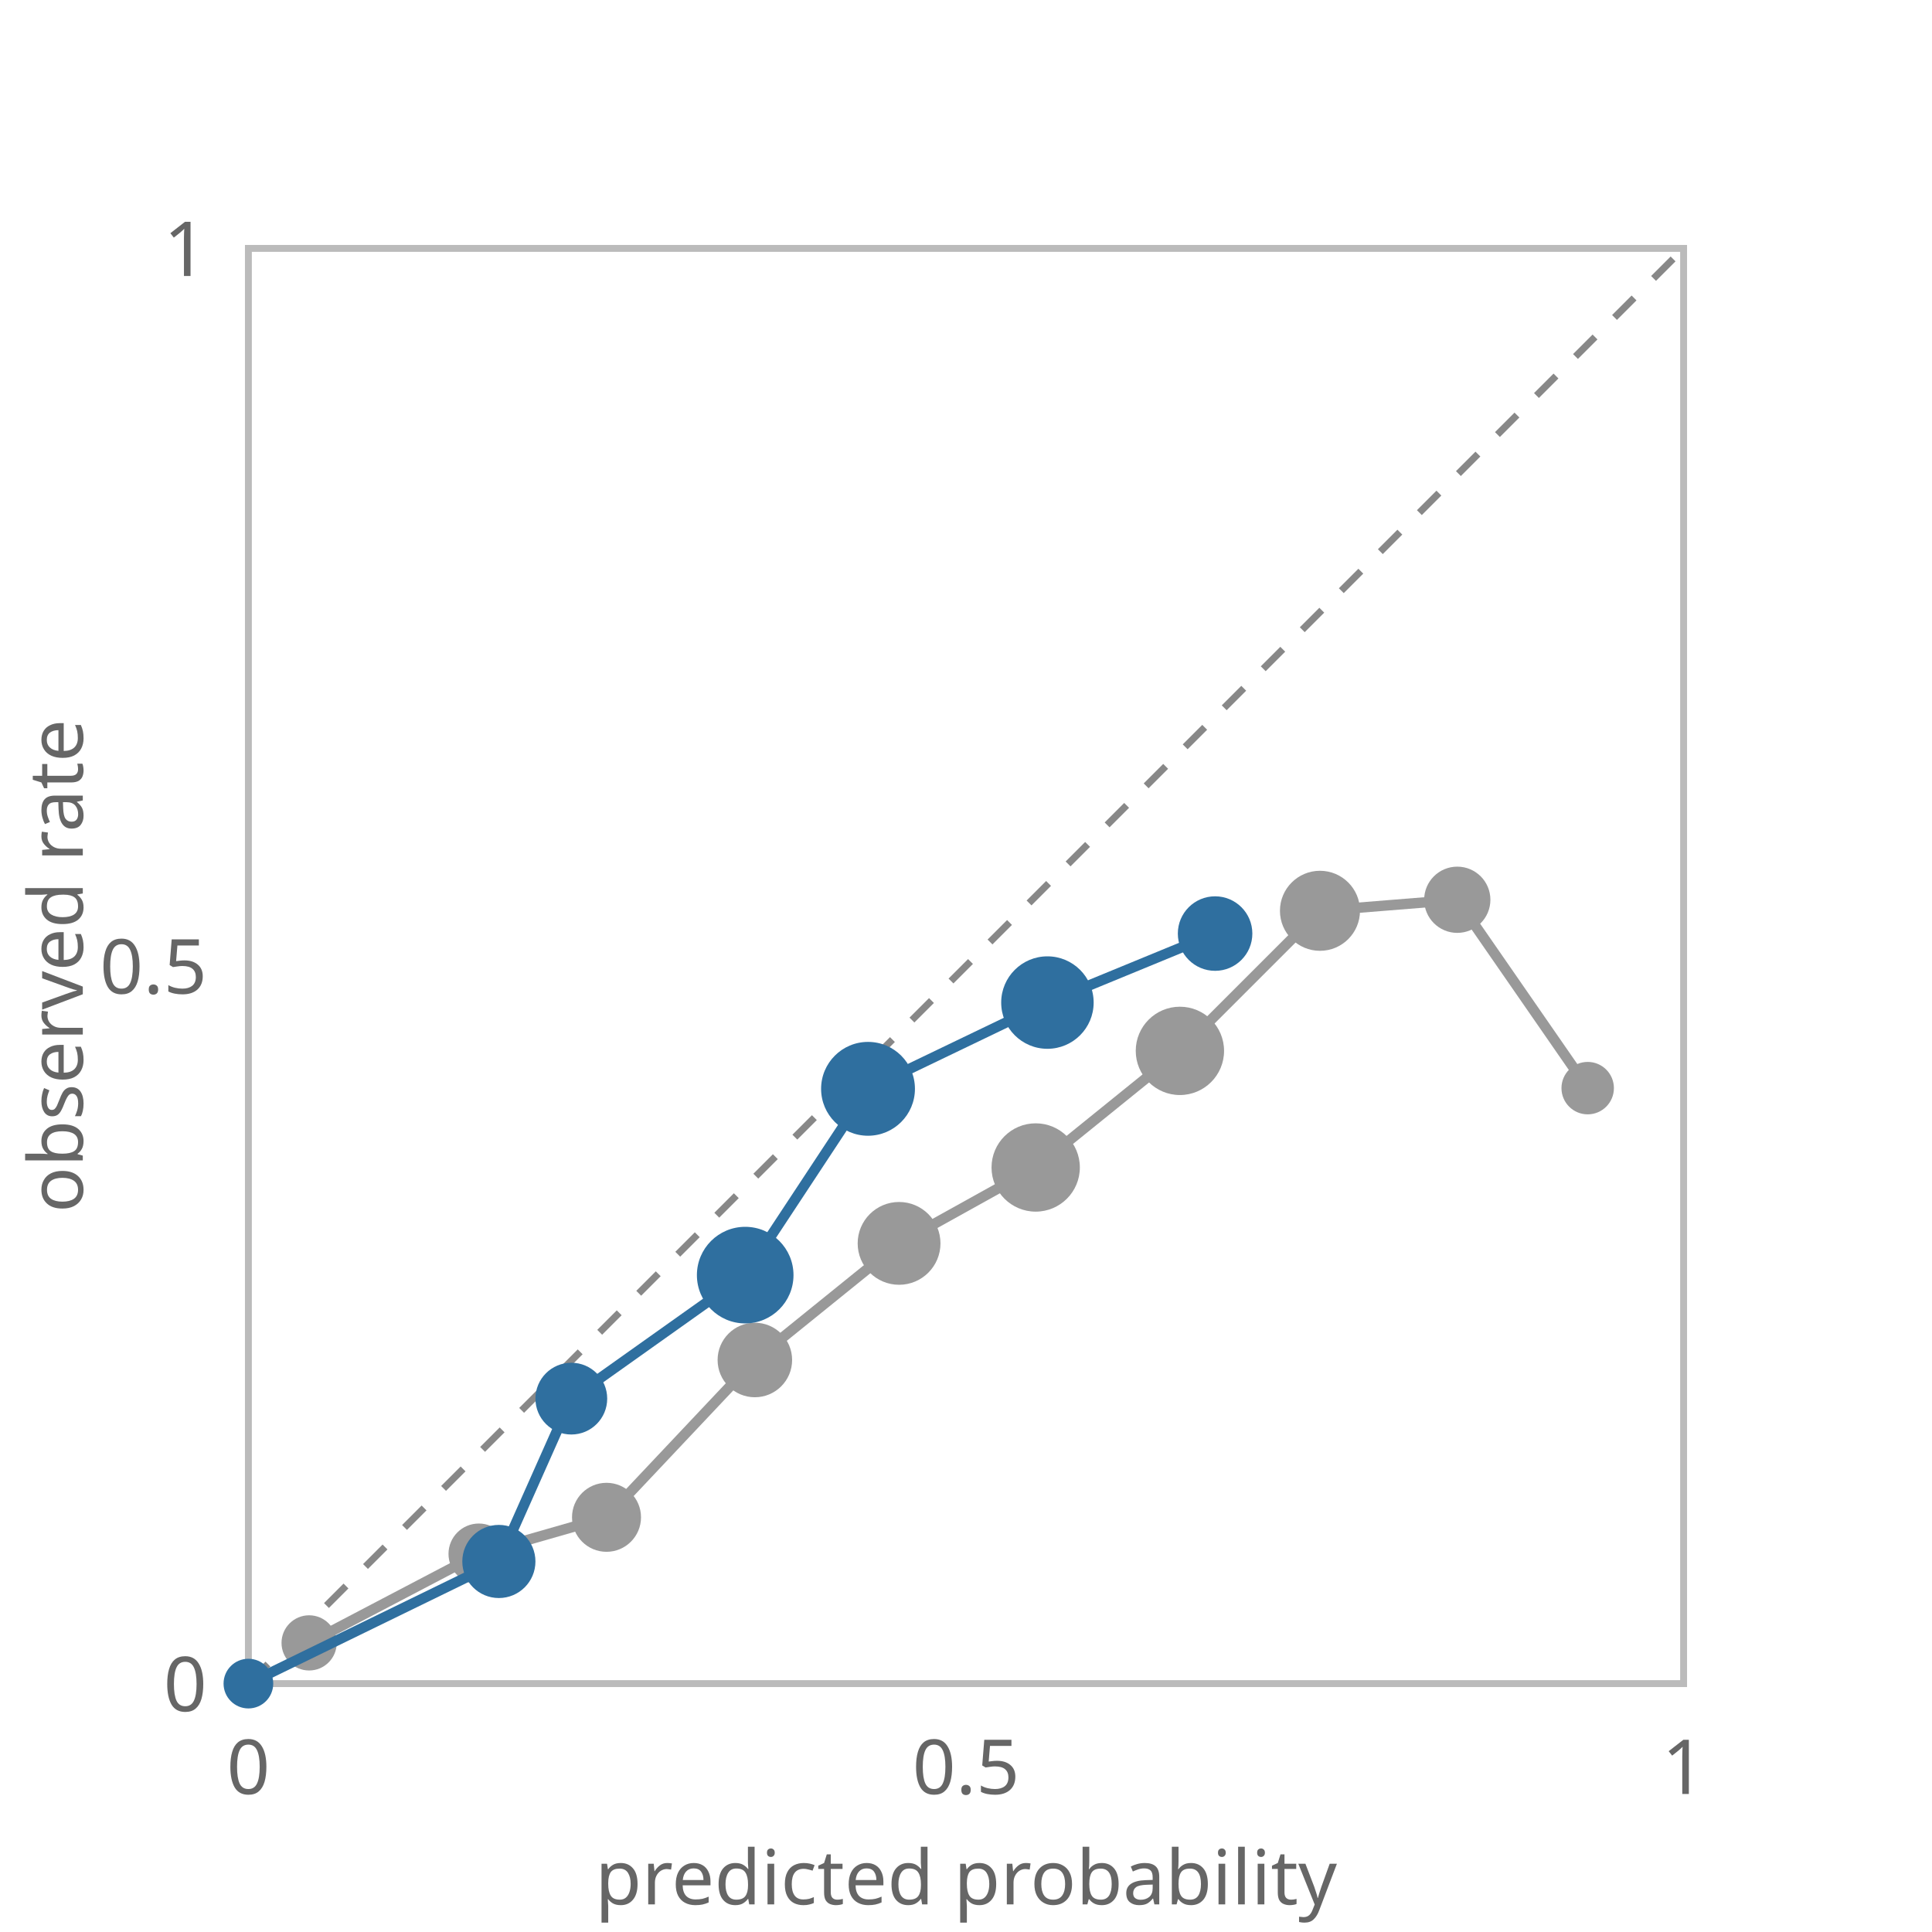
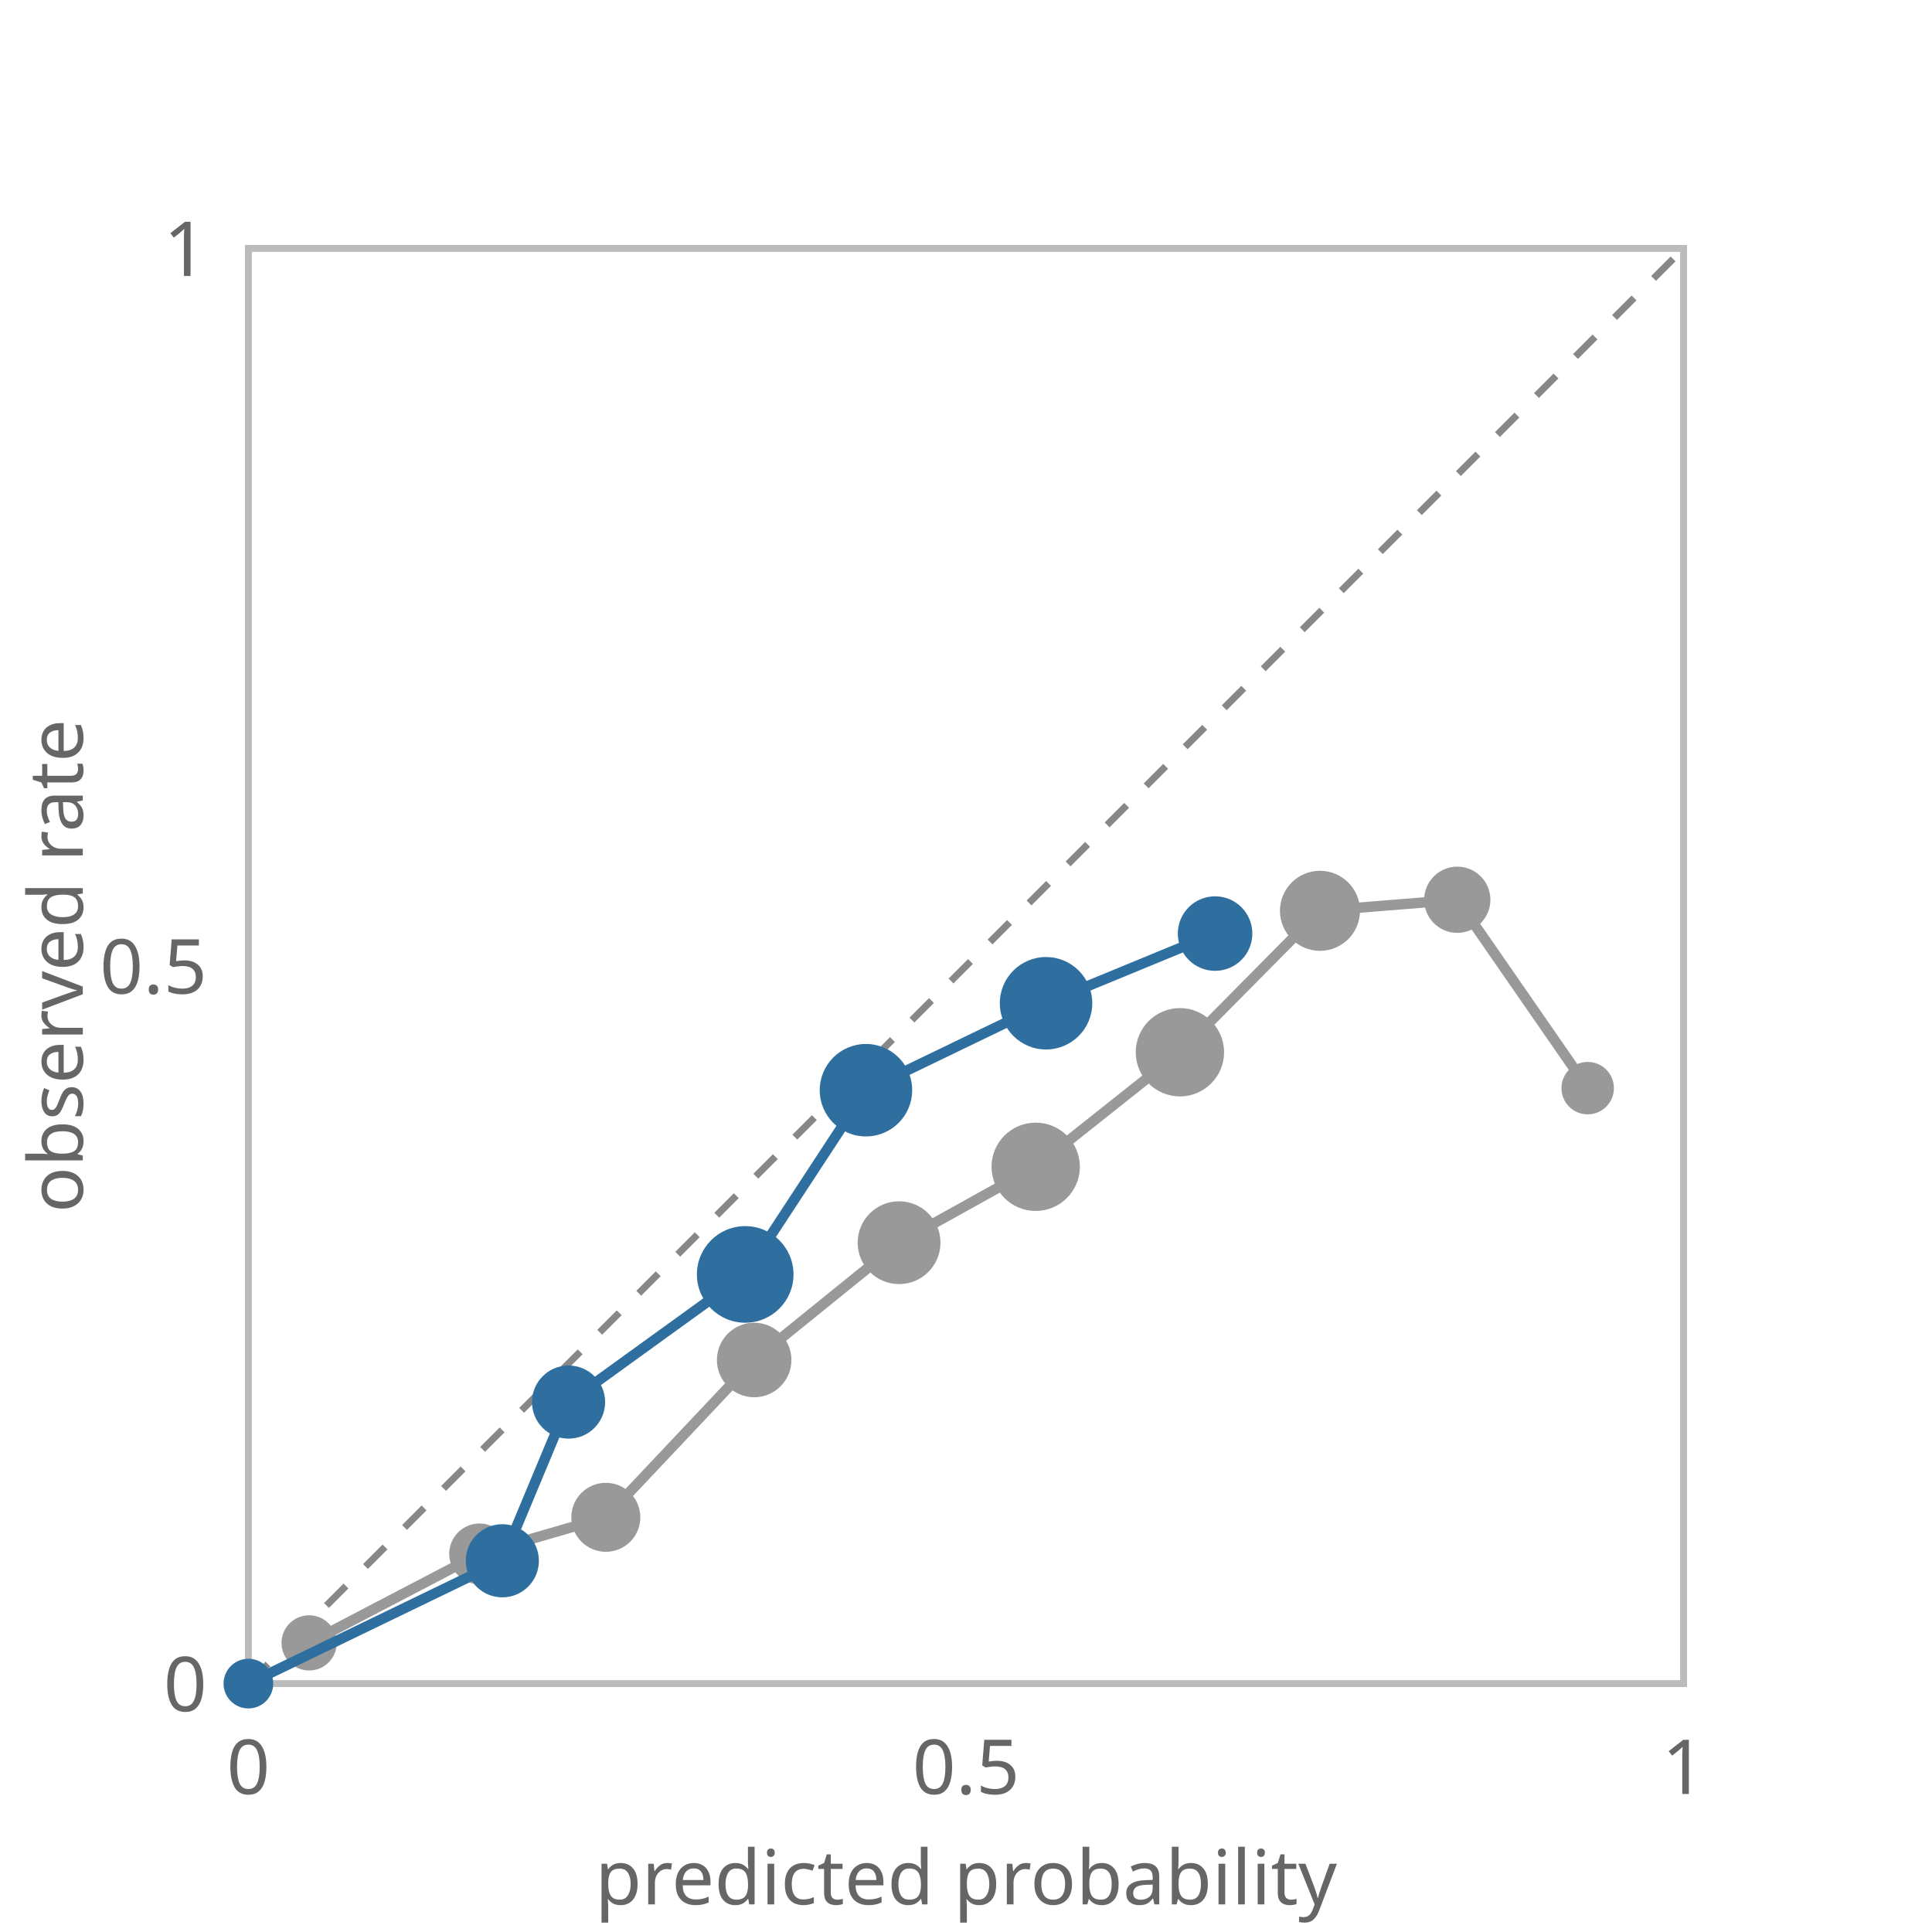
<svg xmlns="http://www.w3.org/2000/svg" viewBox="0 0 280 280" width="280" height="280" role="img" aria-label="reliability diagram">
  <style>.frame{fill:none;stroke:#bbb}.diag{stroke:#888;stroke-dasharray:4 4}.tick,.axis{fill:#666;font:11px sans-serif}.line{fill:none;stroke-width:1.5}.line.raw{stroke:#999}.line.cal{stroke:#2f6f9f}.dot.raw{fill:#999}.dot.cal{fill:#2f6f9f}</style>
  <rect x="36" y="36" width="208" height="208" class="frame" />
  <line x1="36" y1="244" x2="244" y2="36" class="diag" />
  <text x="36.0" y="260" class="tick" text-anchor="middle">0</text>
  <text x="30" y="248.0" class="tick" text-anchor="end">0</text>
  <text x="140.0" y="260" class="tick" text-anchor="middle">0.5</text>
  <text x="30" y="144.0" class="tick" text-anchor="end">0.5</text>
  <text x="244.0" y="260" class="tick" text-anchor="middle">1</text>
  <text x="30" y="40.0" class="tick" text-anchor="end">1</text>
  <text x="140.0" y="276" class="axis" text-anchor="middle">predicted probability</text>
  <text x="12" y="140.0" class="axis" text-anchor="middle" transform="rotate(-90 12 140.0)">observed rate</text>
-   <polyline points="44.8,238.1 69.4,225.2 87.9,219.9 109.4,197.1 130.3,180.2 150.1,169.2 171.0,152.3 191.3,132.0 211.2,130.4 230.1,157.7" class="line raw" />
+   <polyline points="44.8,238.1 69.5,225.2 87.8,219.9 109.3,197.1 130.3,180.1 150.1,169.1 171.0,152.5 191.3,132.0 211.2,130.4 230.1,157.7" class="line raw" />
  <circle cx="44.8" cy="238.1" r="4.0" class="dot raw" />
-   <circle cx="69.4" cy="225.2" r="4.4" class="dot raw" />
-   <circle cx="87.9" cy="219.9" r="5.0" class="dot raw" />
-   <circle cx="109.4" cy="197.1" r="5.4" class="dot raw" />
-   <circle cx="130.3" cy="180.2" r="6.0" class="dot raw" />
-   <circle cx="150.1" cy="169.2" r="6.4" class="dot raw" />
-   <circle cx="171.0" cy="152.3" r="6.4" class="dot raw" />
+   <circle cx="69.5" cy="225.2" r="4.4" class="dot raw" />
+   <circle cx="87.8" cy="219.9" r="5.0" class="dot raw" />
+   <circle cx="109.3" cy="197.1" r="5.4" class="dot raw" />
+   <circle cx="130.3" cy="180.1" r="6.0" class="dot raw" />
+   <circle cx="150.1" cy="169.1" r="6.4" class="dot raw" />
+   <circle cx="171.0" cy="152.5" r="6.4" class="dot raw" />
  <circle cx="191.3" cy="132.0" r="5.8" class="dot raw" />
  <circle cx="211.2" cy="130.4" r="4.8" class="dot raw" />
  <circle cx="230.1" cy="157.7" r="3.8" class="dot raw" />
-   <polyline points="36.0,244.0 72.3,226.3 82.8,202.7 108.0,184.8 125.8,157.8 151.8,145.3 176.1,135.3" class="line cal" />
+   <polyline points="36.0,244.0 72.8,226.2 82.4,203.2 108.0,184.7 125.5,158.0 151.6,145.4 176.1,135.3" class="line cal" />
  <circle cx="36.0" cy="244.0" r="3.6" class="dot cal" />
-   <circle cx="72.3" cy="226.3" r="5.3" class="dot cal" />
-   <circle cx="82.8" cy="202.7" r="5.2" class="dot cal" />
-   <circle cx="108.0" cy="184.8" r="7.0" class="dot cal" />
-   <circle cx="125.8" cy="157.8" r="6.8" class="dot cal" />
-   <circle cx="151.8" cy="145.3" r="6.7" class="dot cal" />
+   <circle cx="72.8" cy="226.2" r="5.3" class="dot cal" />
+   <circle cx="82.4" cy="203.2" r="5.3" class="dot cal" />
+   <circle cx="108.0" cy="184.7" r="7.0" class="dot cal" />
+   <circle cx="125.5" cy="158.0" r="6.7" class="dot cal" />
+   <circle cx="151.6" cy="145.4" r="6.7" class="dot cal" />
  <circle cx="176.1" cy="135.3" r="5.4" class="dot cal" />
</svg>
